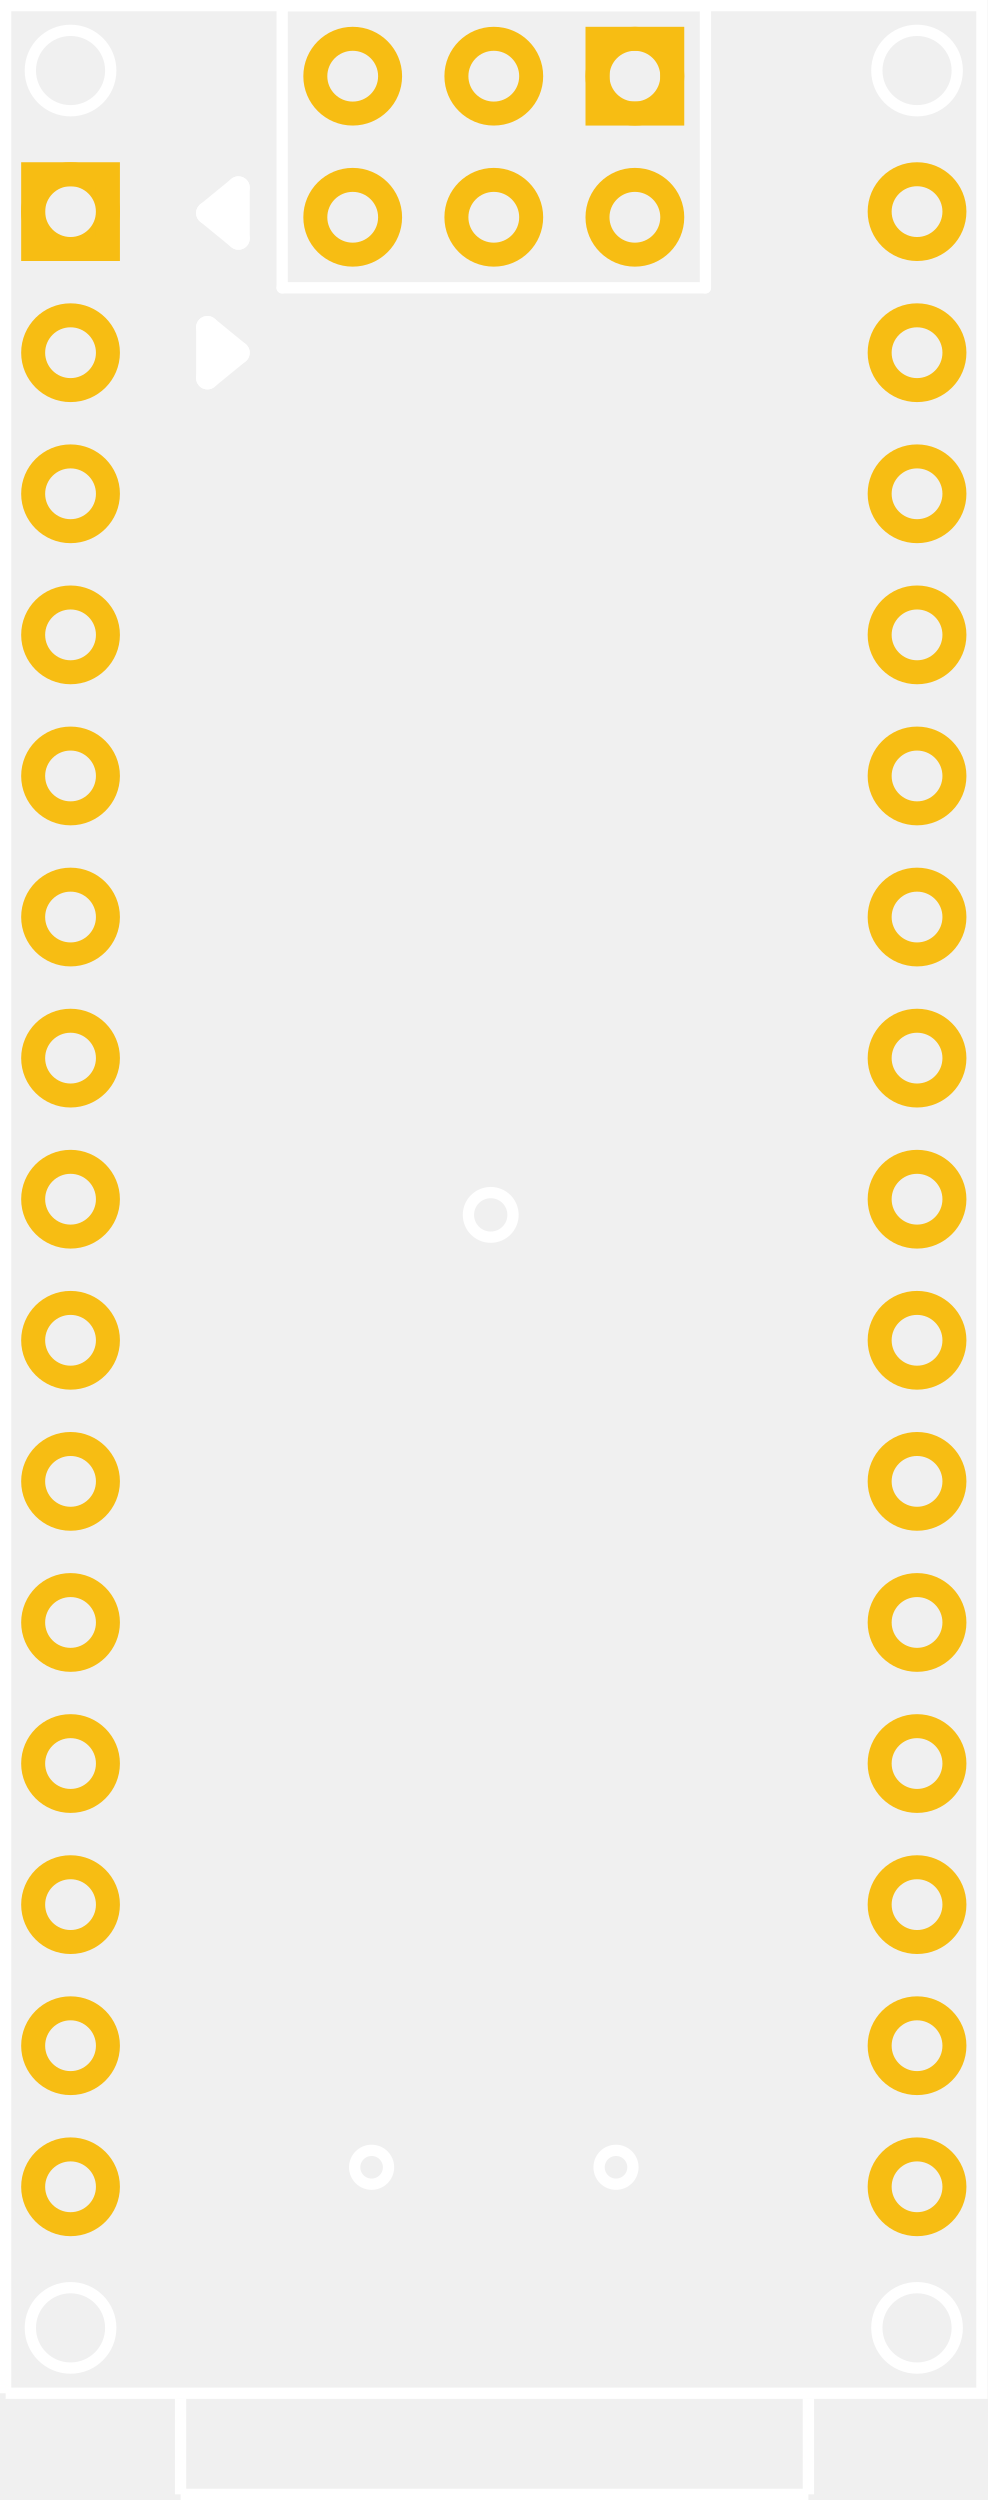
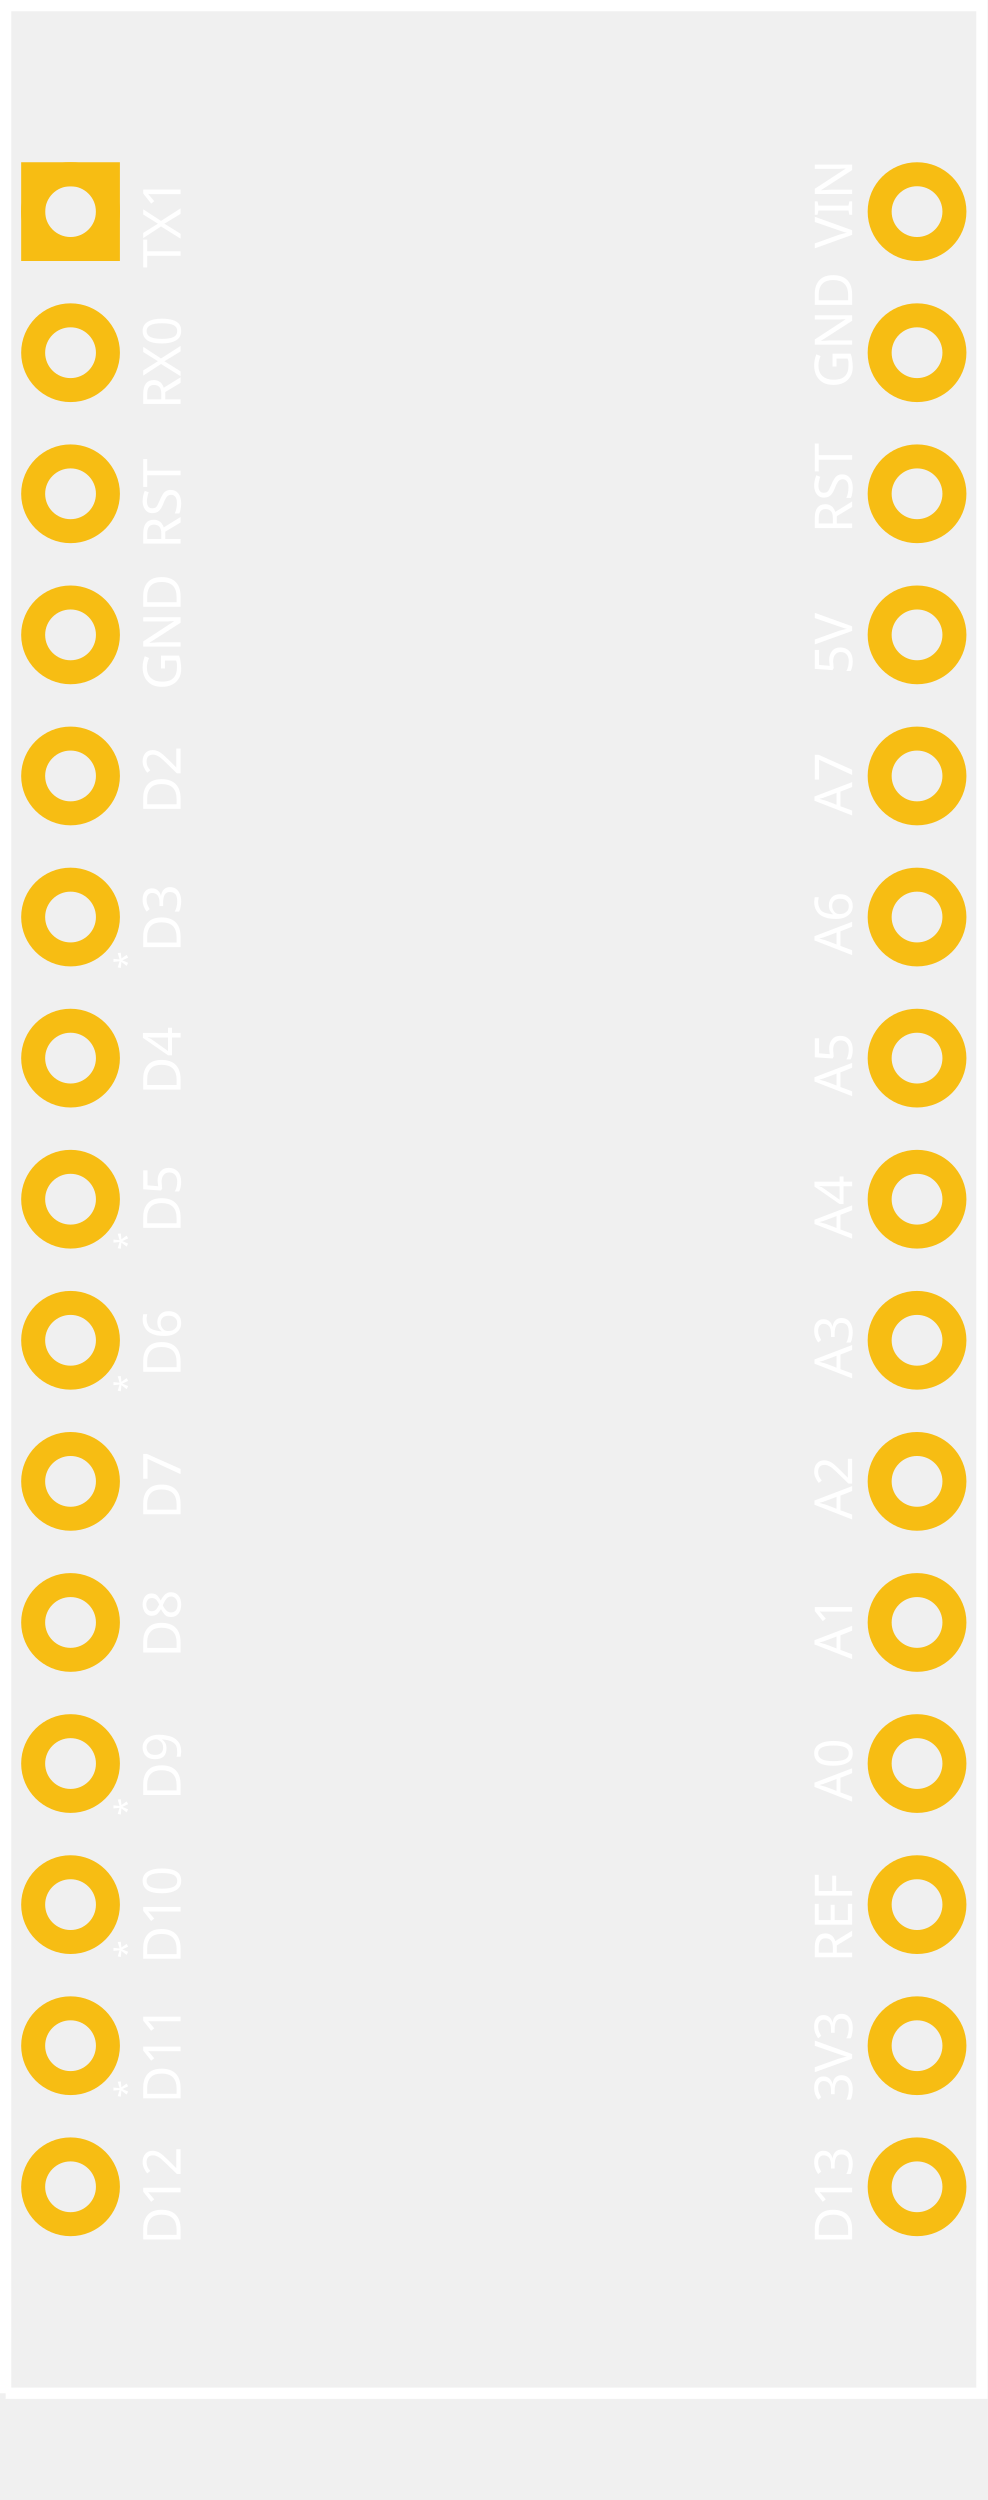
- <svg xmlns="http://www.w3.org/2000/svg" width="0.7in" x="0in" version="1.2" y="0in" height="1.772in" viewBox="0 0 50.4 127.584" baseProfile="tiny">
+ <svg xmlns="http://www.w3.org/2000/svg" version="1.1" id="Ebene_1" x="0px" y="0px" width="50.4px" height="127.584px" viewBox="0 0 50.4 127.584" enable-background="new 0 0 50.4 127.584" xml:space="preserve">
  <g id="silkscreen">
-     <path fill="none" stroke="white" stroke-width="0.576" d="M0.288,122.136L50.112,122.136L50.112,0.288L0.288,0.288L0.288,122.136M30.573,110.604a0.864,0.864,0,1,1,1.728,0,0.864,0.864,0,1,1,-1.728,0zM18.1,110.604a0.864,0.864,0,1,1,1.728,0,0.864,0.864,0,1,1,-1.728,0zM1.548,118.8a2.052,2.052,0,1,1,4.104,0,2.052,2.052,0,1,1,-4.104,0zM44.748,118.8a2.052,2.052,0,1,1,4.104,0,2.052,2.052,0,1,1,-4.104,0zM44.748,3.6a2.052,2.052,0,1,1,4.104,0,2.052,2.052,0,1,1,-4.104,0zM1.548,3.6a2.052,2.052,0,1,1,4.104,0,2.052,2.052,0,1,1,-4.104,0z" />
-     <line stroke="white" stroke-linecap="round" y1="12.168" x1="12.168" y2="10.872" stroke-width="1.152" x2="10.584" />
-     <line stroke="white" stroke-linecap="round" y1="10.872" x1="10.584" y2="9.576" stroke-width="1.152" x2="12.168" />
-     <line stroke="white" stroke-linecap="round" y1="9.576" x1="12.168" y2="12.168" stroke-width="1.152" x2="12.168" />
-     <line stroke="white" stroke-linecap="round" y1="16.704" x1="10.584" y2="18" stroke-width="1.152" x2="12.168" />
-     <line stroke="white" stroke-linecap="round" y1="16.704" x1="10.584" y2="19.296" stroke-width="1.152" x2="10.584" />
-     <line stroke="white" stroke-linecap="round" y1="19.296" x1="10.584" y2="18" stroke-width="1.152" x2="12.168" />
-     <line stroke="white" stroke-linecap="round" y1="11.448" x1="11.52" y2="10.44" stroke-width="1.152" x2="11.52" />
-     <line stroke="white" stroke-linecap="round" y1="18.72" x1="11.16" y2="17.496" stroke-width="1.152" x2="11.16" />
-     <g>
-       <g>
-     </g>
-     </g>
-     <g>
-       <g>
-     </g>
-     </g>
-     <g>
-       <g>
-         <line stroke="white" stroke-linecap="round" y1="122.184" x1="29.736" y2="122.184" stroke-width="0.36" x2="20.736" />
-       </g>
-     </g>
-     <g>
-       <g>
-         <line stroke="white" stroke-linecap="round" y1="0.288" x1="36" y2="14.688" stroke-width="0.576" x2="36" />
-         <line stroke="white" stroke-linecap="round" y1="14.688" x1="36" y2="14.688" stroke-width="0.576" x2="14.4" />
-         <line stroke="white" stroke-linecap="round" y1="14.688" x1="14.4" y2="0.288" stroke-width="0.576" x2="14.4" />
-         <line stroke="white" stroke-linecap="round" y1="0.288" x1="14.4" y2="0.288" stroke-width="0.576" x2="36" />
-       </g>
-     </g>
-     <g>
-       <g>
-         <circle fill="none" cx="25.043" cy="62" stroke="white" r="1.138" stroke-width="0.576" />
-       </g>
-     </g>
-     <g>
-       <g>
-     </g>
-     </g>
-     <g>
-       <g>
-     </g>
-     </g>
-     <line fill="none" stroke="white" fill-opacity="1" y1="127.296" x1="9.216" y2="127.296" stroke-width="0.576" x2="41.256" />
-     <line fill="none" stroke="white" fill-opacity="1" y1="127.296" x1="9.216" y2="122.4" stroke-width="0.576" x2="9.216" />
-     <line fill="none" stroke="white" fill-opacity="1" y1="127.296" x1="41.256" y2="122.4" stroke-width="0.576" x2="41.256" />
+     <path fill="none" stroke="#FFFFFF" stroke-width="0.576" d="M0.288,122.136h49.824V0.288H0.288V122.136" />
+     <g>
+       <g>
+ 			</g>
+     </g>
+     <g>
+       <g>
+ 			</g>
+     </g>
+     <g>
+       <g>
+         <line fill="none" stroke="#FFFFFF" stroke-width="0.36" stroke-linecap="round" x1="29.736" y1="122.185" x2="20.736" y2="122.185" />
+       </g>
+     </g>
+     <g>
+       <g>
+ 			</g>
+     </g>
+     <g>
+       <g>
+ 			</g>
+     </g>
  </g>
  <g id="copper1">
    <g id="copper0">
-       <circle fill="none" cx="3.6" cy="10.8" connectorname="D1/TX" stroke="#F7BD13" r="1.908" id="connector16pad" stroke-width="1.224" />
-       <rect width="3.816" x="1.692" y="8.892" fill="none" height="3.816" stroke="#F7BD13" stroke-width="1.224" />
-       <circle fill="none" cx="3.6" cy="18" connectorname="D0/RX" stroke="#F7BD13" r="1.908" id="connector17pad" stroke-width="1.224" />
-       <circle fill="none" cx="3.6" cy="25.2" connectorname="RESET" stroke="#F7BD13" r="1.908" id="connector18pad" stroke-width="1.224" />
-       <circle fill="none" cx="3.6" cy="32.4" connectorname="COM" stroke="#F7BD13" r="1.908" id="connector19pad" stroke-width="1.224" />
-       <circle fill="none" cx="3.6" cy="39.6" connectorname="D2" stroke="#F7BD13" r="1.908" id="connector20pad" stroke-width="1.224" />
-       <circle fill="none" cx="3.6" cy="46.8" connectorname="D3" stroke="#F7BD13" r="1.908" id="connector21pad" stroke-width="1.224" />
-       <circle fill="none" cx="3.6" cy="54" connectorname="D4" stroke="#F7BD13" r="1.908" id="connector22pad" stroke-width="1.224" />
-       <circle fill="none" cx="3.6" cy="61.2" connectorname="D5" stroke="#F7BD13" r="1.908" id="connector23pad" stroke-width="1.224" />
-       <circle fill="none" cx="3.6" cy="68.4" connectorname="D6" stroke="#F7BD13" r="1.908" id="connector24pad" stroke-width="1.224" />
-       <circle fill="none" cx="3.6" cy="75.6" connectorname="D7" stroke="#F7BD13" r="1.908" id="connector25pad" stroke-width="1.224" />
-       <circle fill="none" cx="3.6" cy="82.8" connectorname="D8" stroke="#F7BD13" r="1.908" id="connector26pad" stroke-width="1.224" />
-       <circle fill="none" cx="3.6" cy="90" connectorname="D9" stroke="#F7BD13" r="1.908" id="connector27pad" stroke-width="1.224" />
-       <circle fill="none" cx="3.6" cy="97.2" connectorname="D10" stroke="#F7BD13" r="1.908" id="connector28pad" stroke-width="1.224" />
-       <circle fill="none" cx="3.6" cy="104.4" connectorname="D11/MOSI" stroke="#F7BD13" r="1.908" id="connector29pad" stroke-width="1.224" />
-       <circle fill="none" cx="3.6" cy="111.6" connectorname="D12/MISO" stroke="#F7BD13" r="1.908" id="connector30pad" stroke-width="1.224" />
-       <circle fill="none" cx="46.8" cy="10.8" connectorname="VIN" stroke="#F7BD13" r="1.908" id="connector31pad" stroke-width="1.224" />
-       <circle fill="none" cx="46.8" cy="18" connectorname="COM" stroke="#F7BD13" r="1.908" id="connector32pad" stroke-width="1.224" />
-       <circle fill="none" cx="46.8" cy="25.2" connectorname="RESET" stroke="#F7BD13" r="1.908" id="connector33pad" stroke-width="1.224" />
-       <circle fill="none" cx="46.8" cy="32.4" connectorname="+5V" stroke="#F7BD13" r="1.908" id="connector34pad" stroke-width="1.224" />
-       <circle fill="none" cx="46.8" cy="39.6" connectorname="A7" stroke="#F7BD13" r="1.908" id="connector35pad" stroke-width="1.224" />
-       <circle fill="none" cx="46.8" cy="46.8" connectorname="A6" stroke="#F7BD13" r="1.908" id="connector36pad" stroke-width="1.224" />
-       <circle fill="none" cx="46.8" cy="54" connectorname="A5" stroke="#F7BD13" r="1.908" id="connector37pad" stroke-width="1.224" />
-       <circle fill="none" cx="46.8" cy="61.2" connectorname="A4" stroke="#F7BD13" r="1.908" id="connector38pad" stroke-width="1.224" />
-       <circle fill="none" cx="46.8" cy="68.4" connectorname="A3" stroke="#F7BD13" r="1.908" id="connector39pad" stroke-width="1.224" />
-       <circle fill="none" cx="46.8" cy="75.6" connectorname="A2" stroke="#F7BD13" r="1.908" id="connector40pad" stroke-width="1.224" />
-       <circle fill="none" cx="46.8" cy="82.8" connectorname="A1" stroke="#F7BD13" r="1.908" id="connector41pad" stroke-width="1.224" />
-       <circle fill="none" cx="46.8" cy="90" connectorname="A0" stroke="#F7BD13" r="1.908" id="connector42pad" stroke-width="1.224" />
-       <circle fill="none" cx="46.8" cy="97.2" connectorname="AREF" stroke="#F7BD13" r="1.908" id="connector43pad" stroke-width="1.224" />
-       <circle fill="none" cx="46.8" cy="104.4" connectorname="3V3" stroke="#F7BD13" r="1.908" id="connector44pad" stroke-width="1.224" />
-       <circle fill="none" cx="46.8" cy="111.6" connectorname="D13/SCK" stroke="#F7BD13" r="1.908" id="connector45pad" stroke-width="1.224" />
-       <circle fill="none" cx="32.4" cy="3.888" connectorname="D12/MISO" stroke="#F7BD13" r="1.908" id="connector55pad" stroke-width="1.224" />
-       <rect width="3.816" x="30.492" y="1.98" fill="none" height="3.816" stroke="#F7BD13" stroke-width="1.224" />
-       <circle fill="none" cx="32.4" cy="11.088" connectorname="+5V" stroke="#F7BD13" r="1.908" id="connector56pad" stroke-width="1.224" />
-       <circle fill="none" cx="25.2" cy="3.888" connectorname="D13/SCK" stroke="#F7BD13" r="1.908" id="connector57pad" stroke-width="1.224" />
-       <circle fill="none" cx="25.2" cy="11.088" connectorname="D11/MOSI" stroke="#F7BD13" r="1.908" id="connector58pad" stroke-width="1.224" />
-       <circle fill="none" cx="18" cy="3.888" connectorname="RESET" stroke="#F7BD13" r="1.908" id="connector59pad" stroke-width="1.224" />
-       <circle fill="none" cx="18" cy="11.088" connectorname="COM" stroke="#F7BD13" r="1.908" id="connector60pad" stroke-width="1.224" />
+       <circle id="connector16pad" fill="none" stroke="#F7BD13" stroke-width="1.224" cx="3.6" cy="10.8" r="1.908" />
+       <rect x="1.692" y="8.892" fill="none" stroke="#F7BD13" stroke-width="1.224" width="3.815" height="3.816" />
+       <circle id="connector17pad" fill="none" stroke="#F7BD13" stroke-width="1.224" cx="3.6" cy="18" r="1.908" />
+       <circle id="connector18pad" fill="none" stroke="#F7BD13" stroke-width="1.224" cx="3.6" cy="25.2" r="1.908" />
+       <circle id="connector19pad" fill="none" stroke="#F7BD13" stroke-width="1.224" cx="3.6" cy="32.4" r="1.908" />
+       <circle id="connector20pad" fill="none" stroke="#F7BD13" stroke-width="1.224" cx="3.6" cy="39.6" r="1.908" />
+       <circle id="connector21pad" fill="none" stroke="#F7BD13" stroke-width="1.224" cx="3.6" cy="46.8" r="1.908" />
+       <circle id="connector22pad" fill="none" stroke="#F7BD13" stroke-width="1.224" cx="3.6" cy="54" r="1.908" />
+       <circle id="connector23pad" fill="none" stroke="#F7BD13" stroke-width="1.224" cx="3.6" cy="61.2" r="1.908" />
+       <circle id="connector24pad" fill="none" stroke="#F7BD13" stroke-width="1.224" cx="3.6" cy="68.4" r="1.908" />
+       <circle id="connector25pad" fill="none" stroke="#F7BD13" stroke-width="1.224" cx="3.6" cy="75.6" r="1.908" />
+       <circle id="connector26pad" fill="none" stroke="#F7BD13" stroke-width="1.224" cx="3.6" cy="82.8" r="1.908" />
+       <circle id="connector27pad" fill="none" stroke="#F7BD13" stroke-width="1.224" cx="3.6" cy="90" r="1.908" />
+       <circle id="connector28pad" fill="none" stroke="#F7BD13" stroke-width="1.224" cx="3.6" cy="97.2" r="1.908" />
+       <circle id="connector29pad" fill="none" stroke="#F7BD13" stroke-width="1.224" cx="3.6" cy="104.4" r="1.908" />
+       <circle id="connector30pad" fill="none" stroke="#F7BD13" stroke-width="1.224" cx="3.6" cy="111.6" r="1.908" />
+       <circle id="connector31pad" fill="none" stroke="#F7BD13" stroke-width="1.224" cx="46.8" cy="10.8" r="1.908" />
+       <circle id="connector32pad" fill="none" stroke="#F7BD13" stroke-width="1.224" cx="46.8" cy="18" r="1.908" />
+       <circle id="connector33pad" fill="none" stroke="#F7BD13" stroke-width="1.224" cx="46.8" cy="25.2" r="1.908" />
+       <circle id="connector34pad" fill="none" stroke="#F7BD13" stroke-width="1.224" cx="46.8" cy="32.4" r="1.908" />
+       <circle id="connector35pad" fill="none" stroke="#F7BD13" stroke-width="1.224" cx="46.8" cy="39.6" r="1.908" />
+       <circle id="connector36pad" fill="none" stroke="#F7BD13" stroke-width="1.224" cx="46.8" cy="46.8" r="1.908" />
+       <circle id="connector37pad" fill="none" stroke="#F7BD13" stroke-width="1.224" cx="46.8" cy="54" r="1.908" />
+       <circle id="connector38pad" fill="none" stroke="#F7BD13" stroke-width="1.224" cx="46.8" cy="61.2" r="1.908" />
+       <circle id="connector39pad" fill="none" stroke="#F7BD13" stroke-width="1.224" cx="46.8" cy="68.4" r="1.908" />
+       <circle id="connector40pad" fill="none" stroke="#F7BD13" stroke-width="1.224" cx="46.8" cy="75.6" r="1.908" />
+       <circle id="connector41pad" fill="none" stroke="#F7BD13" stroke-width="1.224" cx="46.8" cy="82.8" r="1.908" />
+       <circle id="connector42pad" fill="none" stroke="#F7BD13" stroke-width="1.224" cx="46.8" cy="90" r="1.908" />
+       <circle id="connector43pad" fill="none" stroke="#F7BD13" stroke-width="1.224" cx="46.8" cy="97.2" r="1.908" />
+       <circle id="connector44pad" fill="none" stroke="#F7BD13" stroke-width="1.224" cx="46.8" cy="104.4" r="1.908" />
+       <circle id="connector45pad" fill="none" stroke="#F7BD13" stroke-width="1.224" cx="46.8" cy="111.6" r="1.908" />
+     </g>
+   </g>
+   <g>
+     <g>
+       <g transform="matrix(1, 0, 0, 1, 9.216, 13.68)">
+         <g transform="rotate(270)">
+           <text transform="matrix(1 0 0 1 -6.713867e-004 -4.272461e-004)" fill="#FFFFFF" font-family="'OCRA'" font-size="2.673">TX1</text>
+         </g>
+       </g>
+     </g>
+     <g>
+       <g transform="matrix(1, 0, 0, 1, 9.216, 20.88)">
+         <g transform="rotate(270)">
+           <text transform="matrix(1 0 0 1 1.220703e-004 -4.272461e-004)" fill="#FFFFFF" font-family="'OCRA'" font-size="2.673">RX0</text>
+         </g>
+       </g>
+     </g>
+     <g>
+       <g transform="matrix(1, 0, 0, 1, 9.216, 28.008)">
+         <g transform="rotate(270)">
+           <text transform="matrix(1 0 0 1 -7.934570e-004 -4.272461e-004)" fill="#FFFFFF" font-family="'OCRA'" font-size="2.673">RST</text>
+         </g>
+       </g>
+     </g>
+     <g>
+       <g transform="matrix(1, 0, 0, 1, 9.216, 35.208)">
+         <g transform="rotate(270)">
+           <text transform="matrix(1 0 0 1 0 -4.272461e-004)" fill="#FFFFFF" font-family="'OCRA'" font-size="2.673">GND</text>
+         </g>
+       </g>
+     </g>
+     <g>
+       <g transform="matrix(1, 0, 0, 1, 9.216, 41.544)">
+         <g transform="rotate(270)">
+           <text transform="matrix(1 0 0 1 6.103516e-005 -4.272461e-004)" fill="#FFFFFF" font-family="'OCRA'" font-size="2.673">D2</text>
+         </g>
+       </g>
+     </g>
+     <g>
+       <g transform="matrix(1, 0, 0, 1, 9.216, 48.6)">
+         <g transform="rotate(270)">
+           <text transform="matrix(1 0 0 1 -5.798340e-004 -4.272461e-004)" fill="#FFFFFF" font-family="'OCRA'" font-size="2.673">D3</text>
+         </g>
+       </g>
+     </g>
+     <g>
+       <g transform="matrix(1, 0, 0, 1, 9.216, 55.872)">
+         <g transform="rotate(270)">
+           <text transform="matrix(1 0 0 1 -6.103516e-005 -4.272461e-004)" fill="#FFFFFF" font-family="'OCRA'" font-size="2.673">D4</text>
+         </g>
+       </g>
+     </g>
+     <g>
+       <g transform="matrix(1, 0, 0, 1, 9.216, 62.928)">
+         <g transform="rotate(270)">
+           <text transform="matrix(1 0 0 1 -7.019043e-004 -4.272461e-004)" fill="#FFFFFF" font-family="'OCRA'" font-size="2.673">D5</text>
+         </g>
+       </g>
+     </g>
+     <g>
+       <g transform="matrix(1, 0, 0, 1, 9.216, 70.272)">
+         <g transform="rotate(270)">
+           <text transform="matrix(1 0 0 1 -4.577637e-004 -4.272461e-004)" fill="#FFFFFF" font-family="'OCRA'" font-size="2.673">D6</text>
+         </g>
+       </g>
+     </g>
+     <g>
+       <g transform="matrix(1, 0, 0, 1, 9.216, 77.544)">
+         <g transform="rotate(270)">
+           <text transform="matrix(1 0 0 1 6.103516e-005 -4.272461e-004)" fill="#FFFFFF" font-family="'OCRA'" font-size="2.673">D7</text>
+         </g>
+       </g>
+     </g>
+     <g>
+       <g transform="matrix(1, 0, 0, 1, 9.216, 84.6)">
+         <g transform="rotate(270)">
+           <text transform="matrix(1 0 0 1 -5.798340e-004 -4.272461e-004)" fill="#FFFFFF" font-family="'OCRA'" font-size="2.673">D8</text>
+         </g>
+       </g>
+     </g>
+     <g>
+       <g transform="matrix(1, 0, 0, 1, 9.216, 91.872)">
+         <g transform="rotate(270)">
+           <text transform="matrix(1 0 0 1 -6.103516e-005 -4.272461e-004)" fill="#FFFFFF" font-family="'OCRA'" font-size="2.673">D9</text>
+         </g>
+       </g>
+     </g>
+     <g>
+       <g transform="matrix(1, 0, 0, 1, 9.216, 100.224)">
+         <g transform="rotate(270)">
+           <text transform="matrix(1 0 0 1 -0.0016 -4.272461e-004)" fill="#FFFFFF" font-family="'OCRA'" font-size="2.673">D10</text>
+         </g>
+       </g>
+     </g>
+     <g>
+       <g transform="matrix(1, 0, 0, 1, 9.216, 107.352)">
+         <g transform="rotate(270)">
+           <text transform="matrix(1 0 0 1 -5.493164e-004 -4.272461e-004)" fill="#FFFFFF" font-family="'OCRA'" font-size="2.673">D11</text>
+         </g>
+       </g>
+     </g>
+     <g>
+       <g transform="matrix(1, 0, 0, 1, 9.216, 114.552)">
+         <g transform="rotate(270)">
+           <text transform="matrix(1 0 0 1 -0.0017 -4.272461e-004)" fill="#FFFFFF" font-family="'OCRA'" font-size="2.673">D12</text>
+         </g>
+       </g>
+     </g>
+     <g>
+       <g transform="matrix(1, 0, 0, 1, 43.488, 114.552)">
+         <g transform="rotate(270)">
+           <text transform="matrix(1 0 0 1 -0.0017 -9.155273e-004)" fill="#FFFFFF" font-family="'OCRA'" font-size="2.673">D13</text>
+         </g>
+       </g>
+     </g>
+     <g>
+       <g transform="matrix(1, 0, 0, 1, 43.488, 107.28)">
+         <g transform="rotate(270)">
+           <text transform="matrix(1 0 0 1 -2.746582e-004 -9.155273e-004)" fill="#FFFFFF" font-family="'OCRA'" font-size="2.673">3V3</text>
+         </g>
+       </g>
+     </g>
+     <g>
+       <g transform="matrix(1, 0, 0, 1, 43.488, 100.152)">
+         <g transform="rotate(270)">
+           <text transform="matrix(1 0 0 1 -0.0013 -9.155273e-004)" fill="#FFFFFF" font-family="'OCRA'" font-size="2.673">REF</text>
+         </g>
+       </g>
+     </g>
+     <g>
+       <g transform="matrix(1, 0, 0, 1, 43.488, 91.944)">
+         <g transform="rotate(270)">
+           <text transform="matrix(1 0 0 1 -3.356934e-004 -9.155273e-004)" fill="#FFFFFF" font-family="'OCRA'" font-size="2.673">A0</text>
+         </g>
+       </g>
+     </g>
+     <g>
+       <g transform="matrix(1, 0, 0, 1, 43.488, 84.672)">
+         <g transform="rotate(270)">
+           <text transform="matrix(1 0 0 1 -8.544922e-004 -9.155273e-004)" fill="#FFFFFF" font-family="'OCRA'" font-size="2.673">A1</text>
+         </g>
+       </g>
+     </g>
+     <g>
+       <g transform="matrix(1, 0, 0, 1, 43.488, 77.544)">
+         <g transform="rotate(270)">
+           <text transform="matrix(1 0 0 1 6.103516e-005 -9.155273e-004)" fill="#FFFFFF" font-family="'OCRA'" font-size="2.673">A2</text>
+         </g>
+       </g>
+     </g>
+     <g>
+       <g transform="matrix(1, 0, 0, 1, 43.488, 70.344)">
+         <g transform="rotate(270)">
+           <text transform="matrix(1 0 0 1 -7.324219e-004 -9.155273e-004)" fill="#FFFFFF" font-family="'OCRA'" font-size="2.673">A3</text>
+         </g>
+       </g>
+     </g>
+     <g>
+       <g transform="matrix(1, 0, 0, 1, 43.488, 63.216)">
+         <g transform="rotate(270)">
+           <text transform="matrix(1 0 0 1 1.831055e-004 -9.155273e-004)" fill="#FFFFFF" font-family="'OCRA'" font-size="2.673">A4</text>
+         </g>
+       </g>
+     </g>
+     <g>
+       <g transform="matrix(1, 0, 0, 1, 43.488, 55.944)">
+         <g transform="rotate(270)">
+           <text transform="matrix(1 0 0 1 -3.356934e-004 -9.155273e-004)" fill="#FFFFFF" font-family="'OCRA'" font-size="2.673">A5</text>
+         </g>
+       </g>
+     </g>
+     <g>
+       <g transform="matrix(1, 0, 0, 1, 43.488, 48.744)">
+         <g transform="rotate(270)">
+           <text transform="matrix(1 0 0 1 -0.0011 -9.155273e-004)" fill="#FFFFFF" font-family="'OCRA'" font-size="2.673">A6</text>
+         </g>
+       </g>
+     </g>
+     <g>
+       <g transform="matrix(1, 0, 0, 1, 43.488, 41.616)">
+         <g transform="rotate(270)">
+           <text transform="matrix(1 0 0 1 -2.136230e-004 -9.155273e-004)" fill="#FFFFFF" font-family="'OCRA'" font-size="2.673">A7</text>
+         </g>
+       </g>
+     </g>
+     <g>
+       <g transform="matrix(1, 0, 0, 1, 43.488, 34.416)">
+         <g transform="rotate(270)">
+           <text transform="matrix(1 0 0 1 -9.765625e-004 -9.155273e-004)" fill="#FFFFFF" font-family="'OCRA'" font-size="2.673">5V</text>
+         </g>
+       </g>
+     </g>
+     <g>
+       <g transform="matrix(1, 0, 0, 1, 43.488, 27.216)">
+         <g transform="rotate(270)">
+           <text transform="matrix(1 0 0 1 1.831055e-004 -9.155273e-004)" fill="#FFFFFF" font-family="'OCRA'" font-size="2.673">RST</text>
+         </g>
+       </g>
+     </g>
+     <g>
+       <g transform="matrix(1, 0, 0, 1, 43.488, 19.8)">
+         <g transform="rotate(270)">
+           <text transform="matrix(1 0 0 1 1.831055e-004 -9.155273e-004)" fill="#FFFFFF" font-family="'OCRA'" font-size="2.673">GND</text>
+         </g>
+       </g>
+     </g>
+     <g>
+       <g transform="matrix(1, 0, 0, 1, 43.488, 12.672)">
+         <g transform="rotate(270)">
+           <text transform="matrix(1 0 0 1 -8.544922e-004 -9.155273e-004)" fill="#FFFFFF" font-family="'OCRA'" font-size="2.673">VIN</text>
+         </g>
+       </g>
+     </g>
+     <g>
+       <g transform="matrix(1, 0, 0, 1, 7.056, 92.664)">
+         <g transform="rotate(270)">
+           <text transform="matrix(1 0 0 1 -0.001 -5.493164e-004)" fill="#FFFFFF" font-family="'OCRA'" font-size="1.67">*</text>
+         </g>
+       </g>
+     </g>
+     <g>
+       <g transform="matrix(1, 0, 0, 1, 7.056, 99.936)">
+         <g transform="rotate(270)">
+           <text transform="matrix(1 0 0 1 -5.187988e-004 -5.493164e-004)" fill="#FFFFFF" font-family="'OCRA'" font-size="1.67">*</text>
+         </g>
+       </g>
+     </g>
+     <g>
+       <g transform="matrix(1, 0, 0, 1, 7.056, 107.064)">
+         <g transform="rotate(270)">
+           <text transform="matrix(1 0 0 1 -0.0014 -5.493164e-004)" fill="#FFFFFF" font-family="'OCRA'" font-size="1.67">*</text>
+         </g>
+       </g>
+     </g>
+     <g>
+       <g transform="matrix(1, 0, 0, 1, 7.056, 71.064)">
+         <g transform="rotate(270)">
+           <text transform="matrix(1 0 0 1 -0.0014 -5.493164e-004)" fill="#FFFFFF" font-family="'OCRA'" font-size="1.67">*</text>
+         </g>
+       </g>
+     </g>
+     <g>
+       <g transform="matrix(1, 0, 0, 1, 7.056, 63.792)">
+         <g transform="rotate(270)">
+           <text transform="matrix(1 0 0 1 0 -5.493164e-004)" fill="#FFFFFF" font-family="'OCRA'" font-size="1.67">*</text>
+         </g>
+       </g>
+     </g>
+     <g>
+       <g transform="matrix(1, 0, 0, 1, 7.056, 49.464)">
+         <g transform="rotate(270)">
+           <text transform="matrix(1 0 0 1 1.220703e-004 -5.493164e-004)" fill="#FFFFFF" font-family="'OCRA'" font-size="1.67">*</text>
+         </g>
+       </g>
+     </g>
+     <g>
+       <g>
+ 			</g>
+     </g>
+     <g>
+       <g>
+ 			</g>
+     </g>
+     <g>
+       <g>
+ 			</g>
+     </g>
+     <g>
+       <g>
+ 			</g>
+     </g>
+     <g>
+       <g>
+ 			</g>
+     </g>
+     <g>
+       <g>
+ 			</g>
+     </g>
+     <g>
+       <g>
+ 			</g>
+     </g>
+     <g>
+       <g>
+ 			</g>
+     </g>
+     <g>
+       <g>
+ 			</g>
+     </g>
+     <g>
+       <g>
+ 			</g>
+     </g>
+     <g>
+       <g>
+ 			</g>
+     </g>
+     <g>
+       <g>
+ 			</g>
+     </g>
+     <g>
+       <g>
+ 			</g>
+     </g>
+     <g>
+       <g>
+ 			</g>
+     </g>
+     <g>
+       <g>
+ 			</g>
+     </g>
+     <g>
+       <g>
+ 			</g>
+     </g>
+     <g>
+       <g>
+ 			</g>
+     </g>
+     <g>
+       <g>
+ 			</g>
    </g>
  </g>
</svg>
